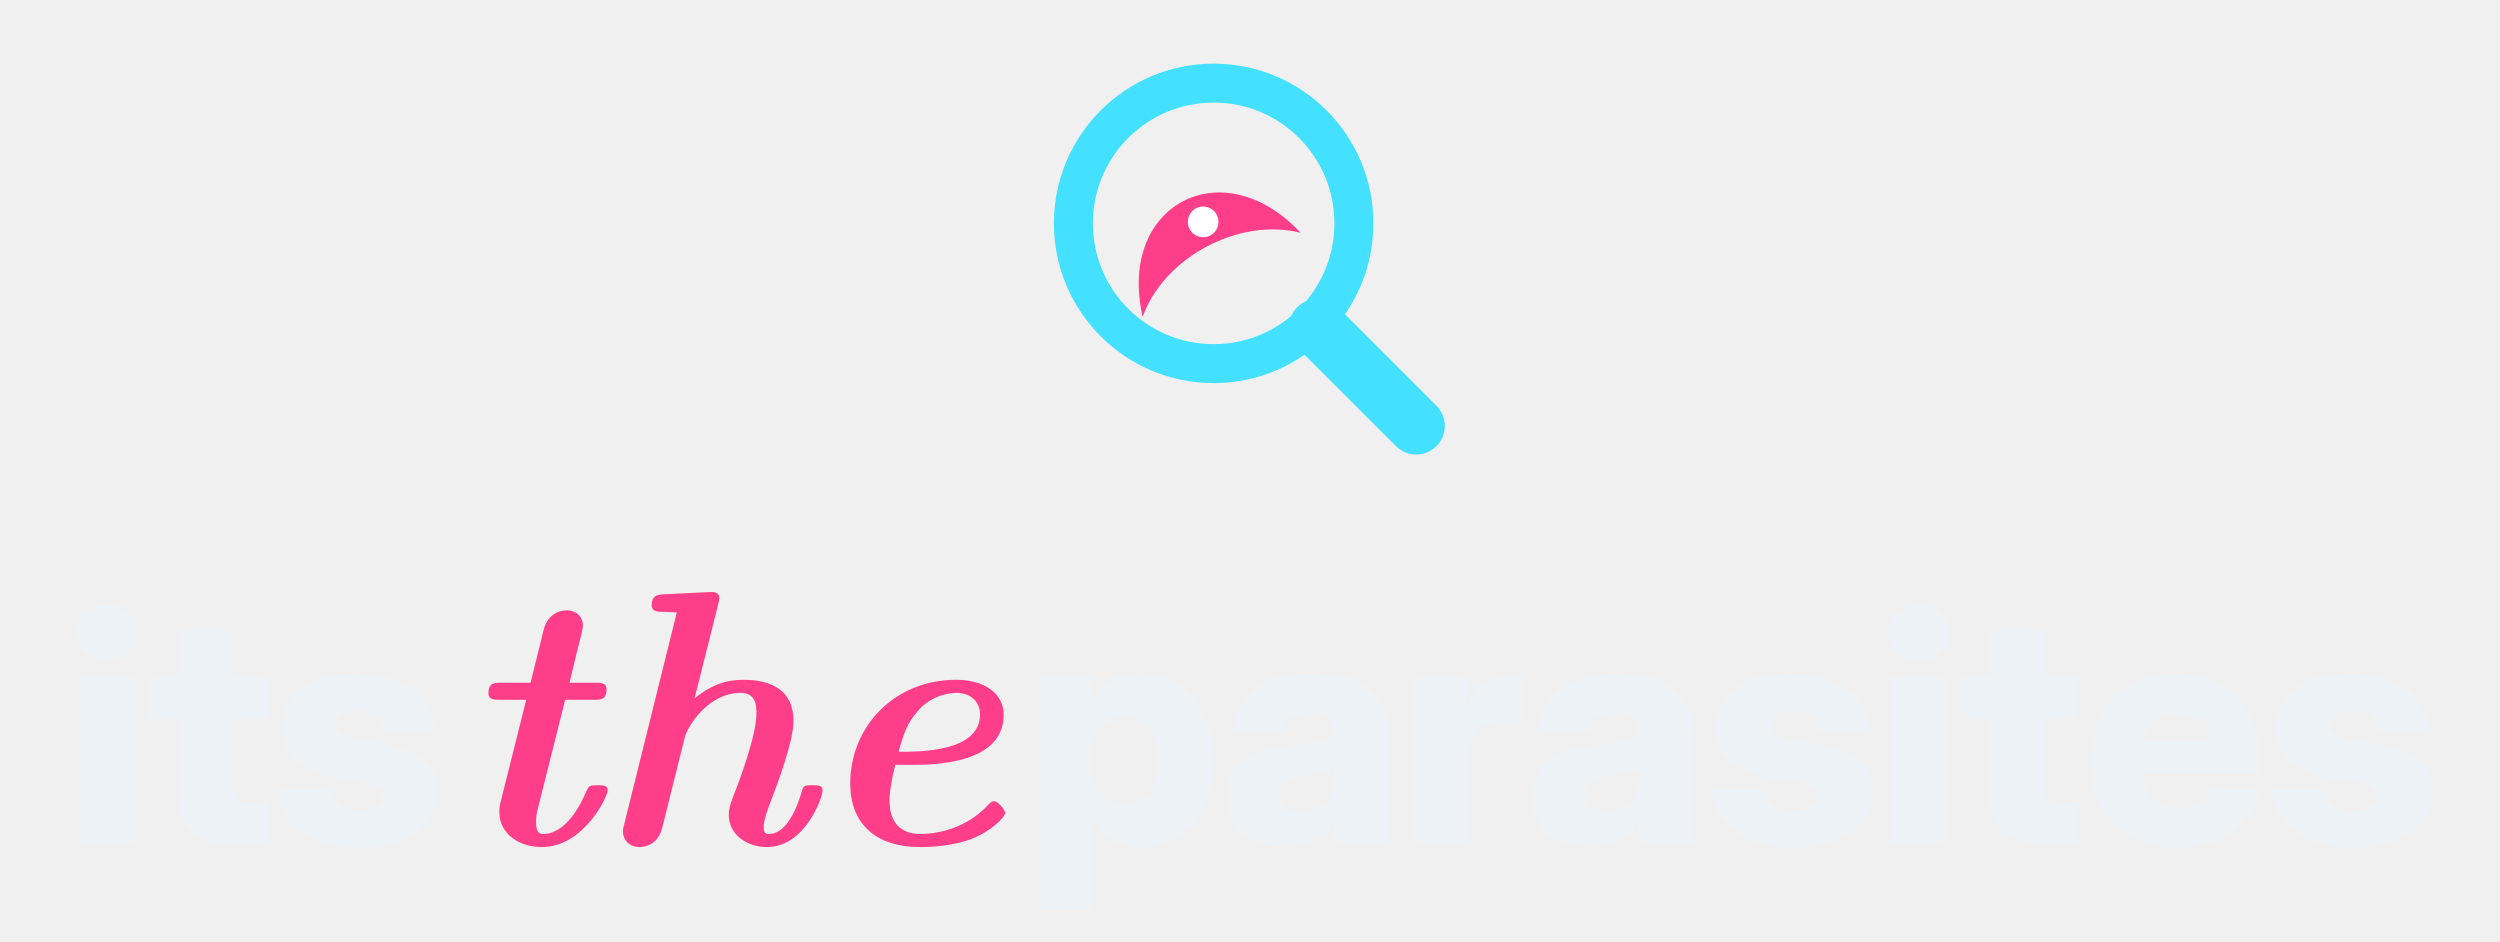
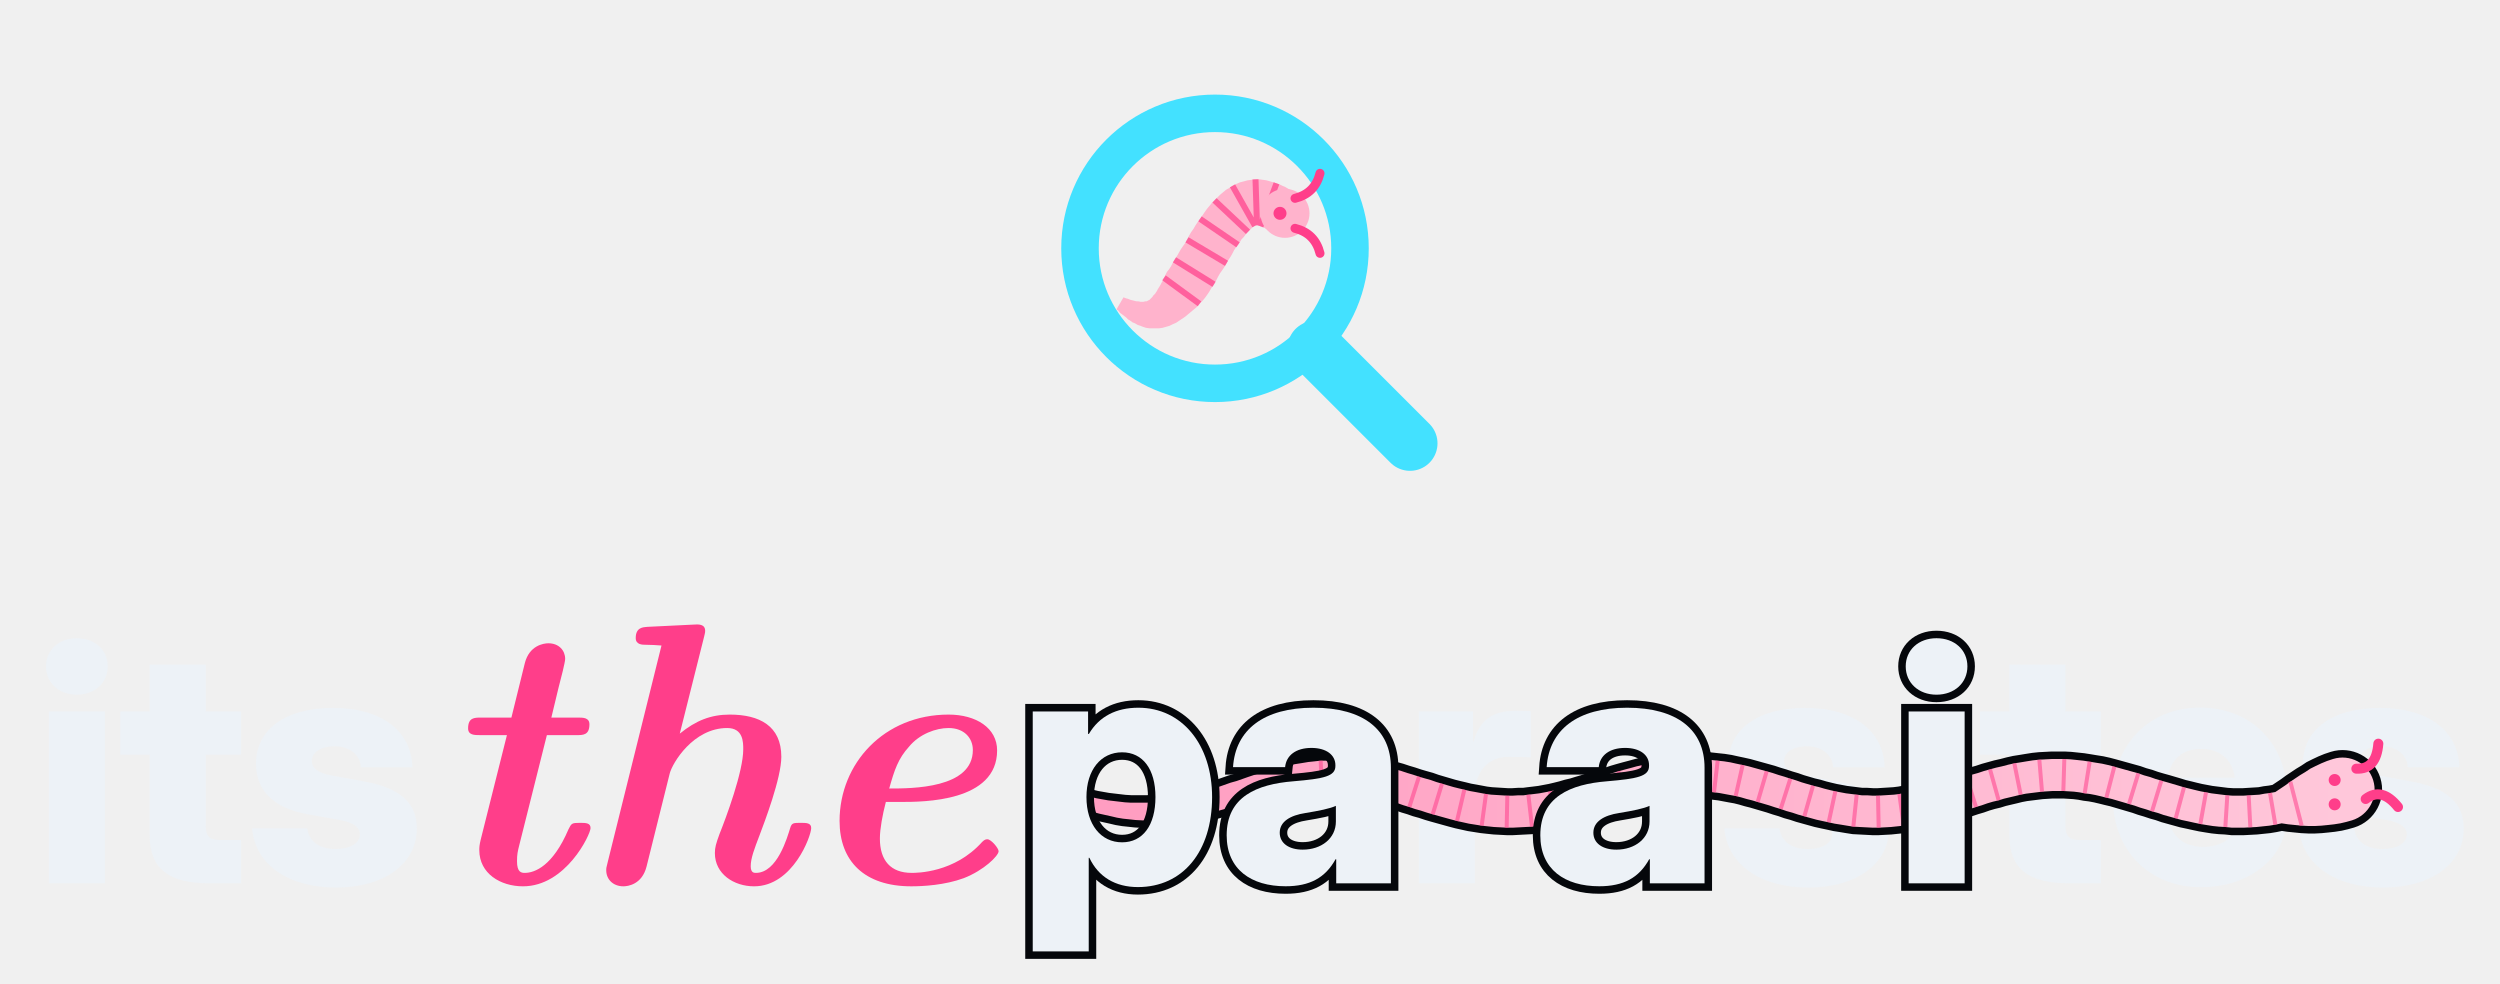
- <svg xmlns="http://www.w3.org/2000/svg" viewBox="0 0 770 290" width="770" height="290">
-   <g transform="translate(305.0 0) scale(1.6)">
-     <circle cx="43" cy="43" r="27" fill="none" stroke="#43e1ff" stroke-width="7.5" />
-     <path d="M63 63 L82 82" stroke="#43e1ff" stroke-width="11" stroke-linecap="round" />
-     <g transform="translate(43 50) rotate(-28) scale(.82)">
-       <path d="M-21 4 C-14 -22 14 -22 21 4 C10 -6 -10 -6 -21 4 Z" fill="#ff3e8a" />
-       <circle cx="2" cy="-9" r="3.6" fill="#ffffff" />
+ <svg xmlns="http://www.w3.org/2000/svg" viewBox="-10 -265 750 295" width="750" height="295">
+   <g transform="translate(290 -255) scale(1.5)">
+     <g transform="translate(0 0) scale(1)">
+       <circle cx="43" cy="43" r="27" fill="none" stroke="#43e1ff" stroke-width="7.5" />
+       <path d="M63 63 L82 82" stroke="#43e1ff" stroke-width="11" stroke-linecap="round" />
+       <path d="M23.3 55.2 L23.7 55.5 L24.0 55.9 L24.4 56.2 L24.8 56.5 L25.2 56.8 L25.6 57.2 L26.1 57.5 L26.5 57.8 L27.0 58.0 L27.5 58.3 L28.1 58.5 L28.6 58.7 L29.2 58.9 L29.9 59.0 L30.5 59.0 L31.2 59.0 L31.8 59.0 L32.5 58.9 L33.2 58.7 L33.9 58.5 L34.5 58.2 L35.2 57.9 L35.8 57.5 L36.4 57.1 L37.0 56.7 L37.6 56.2 L38.2 55.7 L38.8 55.2 L39.4 54.7 L39.9 54.1 L40.5 53.5 L41.0 52.9 L41.5 52.2 L41.9 51.6 L42.3 50.9 L42.8 50.2 L43.2 49.5 L43.6 48.7 L44.0 48.0 L44.5 47.3 L44.9 46.7 L45.3 46.0 L45.7 45.3 L46.1 44.7 L46.5 44.0 L46.8 43.4 L47.2 42.8 L47.6 42.3 L48.0 41.7 L48.3 41.2 L48.7 40.8 L49.0 40.4 L49.3 40.0 L49.6 39.7 L49.9 39.4 L50.2 39.1 L50.4 38.9 L50.6 38.7 L50.8 38.6 L51.0 38.5 L51.1 38.5 L51.2 38.4 L51.2 38.4 L51.3 38.4 L51.3 38.4 L51.4 38.4 L51.4 38.4 L51.5 38.4 L51.6 38.4 L51.7 38.5 L51.9 38.5 L52.1 38.6 L52.3 38.7 L52.6 38.8 L52.9 38.9 L53.2 39.1 L53.5 39.3 L53.9 39.5 L54.2 39.7 L54.6 40.0 L59.4 32.0 L58.9 31.8 L58.5 31.5 L58.0 31.3 L57.5 31.0 L57.0 30.7 L56.5 30.5 L55.9 30.2 L55.3 30.0 L54.7 29.8 L54.0 29.6 L53.3 29.4 L52.6 29.3 L51.9 29.2 L51.1 29.2 L50.3 29.3 L49.5 29.4 L48.8 29.6 L48.0 29.8 L47.3 30.1 L46.5 30.5 L45.9 30.9 L45.2 31.3 L44.6 31.8 L44.0 32.3 L43.5 32.8 L42.9 33.4 L42.4 33.9 L41.9 34.5 L41.4 35.1 L40.9 35.8 L40.5 36.4 L40.0 37.1 L39.5 37.8 L39.1 38.4 L38.7 39.1 L38.2 39.8 L37.8 40.5 L37.4 41.3 L37.0 42.0 L36.5 42.7 L36.1 43.3 L35.7 44.0 L35.3 44.7 L34.9 45.3 L34.5 46.0 L34.2 46.6 L33.8 47.2 L33.4 47.7 L33.1 48.3 L32.8 48.9 L32.6 49.4 L32.3 49.9 L32.1 50.3 L31.8 50.8 L31.6 51.1 L31.4 51.5 L31.2 51.8 L31.0 52.1 L30.8 52.3 L30.6 52.5 L30.5 52.7 L30.3 52.9 L30.2 53.0 L30.0 53.2 L29.9 53.3 L29.7 53.4 L29.5 53.5 L29.3 53.6 L29.0 53.6 L28.7 53.7 L28.4 53.7 L28.1 53.7 L27.7 53.6 L27.3 53.6 L26.9 53.5 L26.5 53.4 L26.1 53.3 L25.6 53.1 L25.2 53.0 L24.7 52.8Z" fill="#ffb3cc" />
+       <path d="M39.9 54.1 L32.8 48.9M42.8 50.2 L34.9 45.3M45.3 46.0 L37.4 41.3M47.6 42.3 L40.0 37.1M49.6 39.7 L42.9 33.4M51.0 38.5 L46.5 30.5M51.4 38.4 L51.1 29.2M52.1 38.6 L55.3 30.0" stroke="#ff3e8a" stroke-width="1.2" stroke-opacity=".7" />
+       <circle cx="57.0" cy="36.0" r="4.9" fill="#ffb3cc" />
+       <path d="M59.0 33.0 q4 -1 5 -5 M59.0 39.0 q4 1 5 5" stroke="#ff3e8a" stroke-width="1.8" fill="none" stroke-linecap="round" />
+       <circle cx="56.0" cy="36.0" r="1.3" fill="#ff3e8a" />
    </g>
  </g>
-   <g transform="translate(20 260)">
-     <path d="M4.688 0.0H21.484V-51.562H4.688ZM13.037 -56.592C18.457 -56.592 22.314 -60.156 22.314 -65.088C22.314 -70.02 18.457 -73.535 13.037 -73.535C7.666 -73.535 3.809 -70.02 3.809 -65.088C3.809 -60.156 7.666 -56.592 13.037 -56.592ZM62.33 -51.562H51.734V-65.625H34.889V-51.562H26.1V-38.574H34.889V-14.502C34.889 -4.492 40.455 0.0 52.809 0.0H62.33V-12.988H56.52C52.76 -12.988 51.734 -14.014 51.734 -17.334V-38.574H62.33ZM90.822 1.27C105.275 1.27 115.041 -5.859 115.041 -16.455C115.041 -24.121 110.061 -28.564 99.465 -30.518L89.113 -32.422C85.549 -33.105 83.547 -34.521 83.547 -36.67C83.547 -39.209 86.086 -41.113 90.48 -41.113C94.924 -41.113 98.146 -38.428 98.244 -34.814H113.723C113.43 -45.801 104.299 -52.637 89.895 -52.637C75.539 -52.637 66.799 -46.094 66.799 -35.889C66.799 -27.734 72.219 -22.51 82.375 -20.703L91.701 -19.043C95.803 -18.311 97.951 -16.943 97.951 -14.697C97.951 -12.109 95.217 -10.303 90.578 -10.303C85.646 -10.303 82.668 -12.695 82.18 -16.504H65.627C66.555 -5.518 76.564 1.27 90.822 1.27Z" fill="#edf2f7" />
-     <path d="M167.166 -16.576C167.166 -18.144 165.71 -18.144 164.03 -18.144C161.566 -18.144 161.454 -18.032 160.558 -16.24C155.854 -5.152 150.366 -3.136 147.454 -3.136C146.446 -3.136 145.102 -3.248 145.102 -6.608C145.102 -8.736 145.326 -9.632 145.774 -11.424L154.062 -44.464H163.022C164.926 -44.464 166.83 -44.464 166.83 -47.712C166.83 -49.728 164.926 -49.728 163.358 -49.728H155.406L157.534 -58.576C158.318 -61.488 159.55 -66.416 159.55 -67.312C159.55 -69.888 157.646 -72.016 154.51 -72.016C153.054 -72.016 148.798 -71.344 147.454 -66.08L143.422 -49.728H134.35C132.334 -49.728 130.43 -49.728 130.43 -46.48C130.43 -44.464 132.334 -44.464 134.014 -44.464H142.078L134.238 -13.216C133.79 -11.424 133.79 -10.64 133.79 -9.968C133.79 -2.912 140.174 0.896 146.894 0.896C159.774 0.896 167.166 -14.672 167.166 -16.576ZM233.358 -16.576C233.358 -18.144 231.902 -18.144 230.222 -18.144C228.094 -18.144 227.534 -18.144 227.086 -16.688C226.19 -13.776 223.166 -3.136 216.782 -3.136C216.222 -3.136 215.214 -3.136 215.214 -5.152C215.214 -7.504 216.334 -10.416 217.79 -14.224C219.358 -18.368 224.398 -31.584 224.398 -37.968C224.398 -47.264 217.79 -50.624 208.942 -50.624C203.23 -50.624 198.75 -48.832 193.934 -44.912L201.214 -73.92C201.326 -74.48 201.55 -75.152 201.55 -75.712C201.55 -77.84 199.534 -77.728 197.966 -77.616L184.19 -76.944C182.958 -76.832 180.718 -76.832 180.718 -73.584C180.718 -71.568 182.734 -71.568 183.742 -71.568C185.086 -71.568 187.102 -71.456 188.446 -71.344L172.318 -6.384C171.87 -4.704 171.87 -4.48 171.87 -3.92C171.87 -1.12 173.998 0.896 177.022 0.896C178.366 0.896 182.622 0.336 183.966 -5.04L190.91 -32.928C191.694 -36.064 197.966 -46.592 208.158 -46.592C212.974 -46.592 212.974 -42.336 212.974 -40.208C212.974 -33.488 207.822 -19.712 205.806 -14.672C204.798 -11.872 204.462 -10.752 204.462 -9.072C204.462 -2.8 210.174 0.896 216.222 0.896C227.87 0.896 233.358 -14.224 233.358 -16.576ZM289.582 -9.632C289.582 -10.528 287.342 -13.216 286.222 -13.216C285.886 -13.216 285.438 -13.216 284.654 -12.432C276.366 -3.136 265.054 -3.136 263.486 -3.136C257.214 -3.136 253.966 -6.832 253.966 -13.44C253.966 -16.24 254.75 -20.608 255.758 -24.416H260.238C266.958 -24.416 289.134 -24.416 289.134 -39.872C289.134 -46.592 282.862 -50.624 274.574 -50.624C255.198 -50.624 241.87 -35.952 241.87 -18.704C241.87 -6.608 249.374 0.896 263.374 0.896C266.846 0.896 273.454 0.56 279.166 -1.568C285.214 -3.92 289.582 -8.288 289.582 -9.632ZM281.854 -39.984C281.854 -28.448 263.598 -28.448 256.766 -28.448C258.334 -34.048 259.454 -37.408 262.702 -40.992C265.838 -44.8 270.766 -46.592 274.574 -46.592C279.278 -46.592 281.854 -43.568 281.854 -39.984Z" fill="#ff3e8a" />
-     <path d="M299.822 20.41H316.619V-7.666H316.814C319.5 -1.953 324.578 1.123 331.365 1.123C344.89 1.123 353.63 -9.57 353.63 -25.879C353.63 -41.65 344.548 -52.686 331.511 -52.686C324.822 -52.686 319.744 -50.049 316.667 -44.824H316.423V-51.562H299.822ZM326.628 -12.305C320.281 -12.305 315.935 -17.627 315.935 -25.879C315.935 -34.033 320.281 -39.307 326.628 -39.307C332.83 -39.307 336.638 -34.277 336.638 -25.879C336.638 -17.383 332.83 -12.305 326.628 -12.305ZM375.677 0.879C382.953 0.879 387.591 -1.66 390.667 -7.227H390.863V0.0H407.269V-34.717C407.269 -46.094 399.017 -52.686 384.027 -52.686C369.085 -52.686 360.638 -46.045 359.906 -34.863H375.531C375.873 -38.379 378.753 -40.625 383.441 -40.625C387.884 -40.625 390.619 -38.525 390.619 -35.449V-35.205C390.619 -32.129 387.25 -31.396 378.021 -30.615C367.035 -29.736 358.001 -25.977 358.001 -14.404C358.001 -4.15 365.375 0.879 375.677 0.879ZM380.804 -10.107C376.703 -10.107 373.919 -12.012 373.919 -15.186C373.919 -18.555 377.142 -20.41 381.634 -21.094C385.785 -21.777 388.959 -22.412 390.765 -23.242V-18.555C390.765 -13.477 386.419 -10.107 380.804 -10.107ZM415.644 0.0H432.441V-26.416C432.441 -33.74 436.591 -37.939 442.597 -37.939C445.039 -37.939 448.017 -37.842 449.238 -37.793V-51.66C447.871 -51.709 446.455 -51.758 444.648 -51.758C437.763 -51.758 433.906 -49.023 432.05 -42.48H431.904V-51.562H415.644ZM469.771 0.879C477.046 0.879 481.685 -1.66 484.761 -7.227H484.957V0.0H501.363V-34.717C501.363 -46.094 493.111 -52.686 478.121 -52.686C463.179 -52.686 454.732 -46.045 454 -34.863H469.625C469.966 -38.379 472.847 -40.625 477.535 -40.625C481.978 -40.625 484.712 -38.525 484.712 -35.449V-35.205C484.712 -32.129 481.343 -31.396 472.115 -30.615C461.128 -29.736 452.095 -25.977 452.095 -14.404C452.095 -4.15 459.468 0.879 469.771 0.879ZM474.898 -10.107C470.796 -10.107 468.013 -12.012 468.013 -15.186C468.013 -18.555 471.236 -20.41 475.728 -21.094C479.878 -21.777 483.052 -22.412 484.859 -23.242V-18.555C484.859 -13.477 480.513 -10.107 474.898 -10.107ZM532.492 1.27C546.945 1.27 556.71 -5.859 556.71 -16.455C556.71 -24.121 551.73 -28.564 541.134 -30.518L530.783 -32.422C527.218 -33.105 525.216 -34.521 525.216 -36.67C525.216 -39.209 527.755 -41.113 532.15 -41.113C536.593 -41.113 539.816 -38.428 539.914 -34.814H555.392C555.099 -45.801 545.968 -52.637 531.564 -52.637C517.208 -52.637 508.468 -46.094 508.468 -35.889C508.468 -27.734 513.888 -22.51 524.044 -20.703L533.371 -19.043C537.472 -18.311 539.621 -16.943 539.621 -14.697C539.621 -12.109 536.886 -10.303 532.248 -10.303C527.316 -10.303 524.337 -12.695 523.849 -16.504H507.296C508.224 -5.518 518.234 1.27 532.492 1.27ZM562.595 0.0H579.392V-51.562H562.595ZM570.945 -56.592C576.365 -56.592 580.222 -60.156 580.222 -65.088C580.222 -70.02 576.365 -73.535 570.945 -73.535C565.574 -73.535 561.716 -70.02 561.716 -65.088C561.716 -60.156 565.574 -56.592 570.945 -56.592ZM620.238 -51.562H609.642V-65.625H592.796V-51.562H584.007V-38.574H592.796V-14.502C592.796 -4.492 598.363 0.0 610.716 0.0H620.238V-12.988H614.427C610.667 -12.988 609.642 -14.014 609.642 -17.334V-38.574H620.238ZM650.39 1.172C663.427 1.172 673.828 -6.104 675.732 -16.504H660.644C659.423 -13.086 655.908 -10.938 650.976 -10.938C644.335 -10.938 640.429 -15.088 640.234 -21.631H676.123V-26.172C676.123 -41.797 665.429 -52.734 649.951 -52.734C634.667 -52.734 623.828 -41.504 623.828 -25.781C623.828 -10.059 634.57 1.172 650.39 1.172ZM640.332 -31.689C641.064 -37.109 644.726 -40.332 650.39 -40.332C656.005 -40.332 659.716 -37.109 660.449 -31.689ZM704.908 1.27C719.361 1.27 729.126 -5.859 729.126 -16.455C729.126 -24.121 724.146 -28.564 713.55 -30.518L703.199 -32.422C699.634 -33.105 697.632 -34.521 697.632 -36.67C697.632 -39.209 700.171 -41.113 704.566 -41.113C709.009 -41.113 712.232 -38.428 712.33 -34.814H727.808C727.515 -45.801 718.384 -52.637 703.98 -52.637C689.625 -52.637 680.884 -46.094 680.884 -35.889C680.884 -27.734 686.304 -22.51 696.46 -20.703L705.787 -19.043C709.888 -18.311 712.037 -16.943 712.037 -14.697C712.037 -12.109 709.302 -10.303 704.664 -10.303C699.732 -10.303 696.753 -12.695 696.265 -16.504H679.712C680.64 -5.518 690.65 1.27 704.908 1.27Z" fill="#edf2f7" />
-   </g>
+   <path d="M4.688 0.0H21.484V-51.562H4.688ZM13.037 -56.592C18.457 -56.592 22.314 -60.156 22.314 -65.088C22.314 -70.02 18.457 -73.535 13.037 -73.535C7.666 -73.535 3.809 -70.02 3.809 -65.088C3.809 -60.156 7.666 -56.592 13.037 -56.592Z" fill="#edf2f7" />
+   <path d="M62.33 -51.562H51.734V-65.625H34.889V-51.562H26.1V-38.574H34.889V-14.502C34.889 -4.492 40.455 0.0 52.809 0.0H62.33V-12.988H56.52C52.76 -12.988 51.734 -14.014 51.734 -17.334V-38.574H62.33Z" fill="#edf2f7" />
+   <path d="M90.822 1.27C105.275 1.27 115.041 -5.859 115.041 -16.455C115.041 -24.121 110.061 -28.564 99.465 -30.518L89.113 -32.422C85.549 -33.105 83.547 -34.521 83.547 -36.67C83.547 -39.209 86.086 -41.113 90.48 -41.113C94.924 -41.113 98.146 -38.428 98.244 -34.814H113.723C113.43 -45.801 104.299 -52.637 89.895 -52.637C75.539 -52.637 66.799 -46.094 66.799 -35.889C66.799 -27.734 72.219 -22.51 82.375 -20.703L91.701 -19.043C95.803 -18.311 97.951 -16.943 97.951 -14.697C97.951 -12.109 95.217 -10.303 90.578 -10.303C85.646 -10.303 82.668 -12.695 82.18 -16.504H65.627C66.555 -5.518 76.564 1.27 90.822 1.27Z" fill="#edf2f7" />
+   <path d="M167.166 -16.576C167.166 -18.144 165.71 -18.144 164.03 -18.144C161.566 -18.144 161.454 -18.032 160.558 -16.24C155.854 -5.152 150.366 -3.136 147.454 -3.136C146.446 -3.136 145.102 -3.248 145.102 -6.608C145.102 -8.736 145.326 -9.632 145.774 -11.424L154.062 -44.464H163.022C164.926 -44.464 166.83 -44.464 166.83 -47.712C166.83 -49.728 164.926 -49.728 163.358 -49.728H155.406L157.534 -58.576C158.318 -61.488 159.55 -66.416 159.55 -67.312C159.55 -69.888 157.646 -72.016 154.51 -72.016C153.054 -72.016 148.798 -71.344 147.454 -66.08L143.422 -49.728H134.35C132.334 -49.728 130.43 -49.728 130.43 -46.48C130.43 -44.464 132.334 -44.464 134.014 -44.464H142.078L134.238 -13.216C133.79 -11.424 133.79 -10.64 133.79 -9.968C133.79 -2.912 140.174 0.896 146.894 0.896C159.774 0.896 167.166 -14.672 167.166 -16.576Z" fill="#ff3e8a" />
+   <path d="M233.358 -16.576C233.358 -18.144 231.902 -18.144 230.222 -18.144C228.094 -18.144 227.534 -18.144 227.086 -16.688C226.19 -13.776 223.166 -3.136 216.782 -3.136C216.222 -3.136 215.214 -3.136 215.214 -5.152C215.214 -7.504 216.334 -10.416 217.79 -14.224C219.358 -18.368 224.398 -31.584 224.398 -37.968C224.398 -47.264 217.79 -50.624 208.942 -50.624C203.23 -50.624 198.75 -48.832 193.934 -44.912L201.214 -73.92C201.326 -74.48 201.55 -75.152 201.55 -75.712C201.55 -77.84 199.534 -77.728 197.966 -77.616L184.19 -76.944C182.958 -76.832 180.718 -76.832 180.718 -73.584C180.718 -71.568 182.734 -71.568 183.742 -71.568C185.086 -71.568 187.102 -71.456 188.446 -71.344L172.318 -6.384C171.87 -4.704 171.87 -4.48 171.87 -3.92C171.87 -1.12 173.998 0.896 177.022 0.896C178.366 0.896 182.622 0.336 183.966 -5.04L190.91 -32.928C191.694 -36.064 197.966 -46.592 208.158 -46.592C212.974 -46.592 212.974 -42.336 212.974 -40.208C212.974 -33.488 207.822 -19.712 205.806 -14.672C204.798 -11.872 204.462 -10.752 204.462 -9.072C204.462 -2.8 210.174 0.896 216.222 0.896C227.87 0.896 233.358 -14.224 233.358 -16.576Z" fill="#ff3e8a" />
+   <path d="M289.582 -9.632C289.582 -10.528 287.342 -13.216 286.222 -13.216C285.886 -13.216 285.438 -13.216 284.654 -12.432C276.366 -3.136 265.054 -3.136 263.486 -3.136C257.214 -3.136 253.966 -6.832 253.966 -13.44C253.966 -16.24 254.75 -20.608 255.758 -24.416H260.238C266.958 -24.416 289.134 -24.416 289.134 -39.872C289.134 -46.592 282.862 -50.624 274.574 -50.624C255.198 -50.624 241.87 -35.952 241.87 -18.704C241.87 -6.608 249.374 0.896 263.374 0.896C266.846 0.896 273.454 0.56 279.166 -1.568C285.214 -3.92 289.582 -8.288 289.582 -9.632ZM281.854 -39.984C281.854 -28.448 263.598 -28.448 256.766 -28.448C258.334 -34.048 259.454 -37.408 262.702 -40.992C265.838 -44.8 270.766 -46.592 274.574 -46.592C279.278 -46.592 281.854 -43.568 281.854 -39.984Z" fill="#ff3e8a" />
+   <path d="M299.822 20.41H316.619V-7.666H316.814C319.5 -1.953 324.578 1.123 331.365 1.123C344.89 1.123 353.63 -9.57 353.63 -25.879C353.63 -41.65 344.548 -52.686 331.511 -52.686C324.822 -52.686 319.744 -50.049 316.667 -44.824H316.423V-51.562H299.822ZM326.628 -12.305C320.281 -12.305 315.935 -17.627 315.935 -25.879C315.935 -34.033 320.281 -39.307 326.628 -39.307C332.83 -39.307 336.638 -34.277 336.638 -25.879C336.638 -17.383 332.83 -12.305 326.628 -12.305Z" fill="#edf2f7" />
+   <path d="M375.677 0.879C382.953 0.879 387.591 -1.66 390.667 -7.227H390.863V0.0H407.269V-34.717C407.269 -46.094 399.017 -52.686 384.027 -52.686C369.085 -52.686 360.638 -46.045 359.906 -34.863H375.531C375.873 -38.379 378.753 -40.625 383.441 -40.625C387.884 -40.625 390.619 -38.525 390.619 -35.449V-35.205C390.619 -32.129 387.25 -31.396 378.021 -30.615C367.035 -29.736 358.001 -25.977 358.001 -14.404C358.001 -4.15 365.375 0.879 375.677 0.879ZM380.804 -10.107C376.703 -10.107 373.919 -12.012 373.919 -15.186C373.919 -18.555 377.142 -20.41 381.634 -21.094C385.785 -21.777 388.959 -22.412 390.765 -23.242V-18.555C390.765 -13.477 386.419 -10.107 380.804 -10.107Z" fill="#edf2f7" />
+   <path d="M415.644 0.0H432.441V-26.416C432.441 -33.74 436.591 -37.939 442.597 -37.939C445.039 -37.939 448.017 -37.842 449.238 -37.793V-51.66C447.871 -51.709 446.455 -51.758 444.648 -51.758C437.763 -51.758 433.906 -49.023 432.05 -42.48H431.904V-51.562H415.644Z" fill="#edf2f7" />
+   <path d="M469.771 0.879C477.046 0.879 481.685 -1.66 484.761 -7.227H484.957V0.0H501.363V-34.717C501.363 -46.094 493.111 -52.686 478.121 -52.686C463.179 -52.686 454.732 -46.045 454 -34.863H469.625C469.966 -38.379 472.847 -40.625 477.535 -40.625C481.978 -40.625 484.712 -38.525 484.712 -35.449V-35.205C484.712 -32.129 481.343 -31.396 472.115 -30.615C461.128 -29.736 452.095 -25.977 452.095 -14.404C452.095 -4.15 459.468 0.879 469.771 0.879ZM474.898 -10.107C470.796 -10.107 468.013 -12.012 468.013 -15.186C468.013 -18.555 471.236 -20.41 475.728 -21.094C479.878 -21.777 483.052 -22.412 484.859 -23.242V-18.555C484.859 -13.477 480.513 -10.107 474.898 -10.107Z" fill="#edf2f7" />
+   <path d="M532.492 1.27C546.945 1.27 556.71 -5.859 556.71 -16.455C556.71 -24.121 551.73 -28.564 541.134 -30.518L530.783 -32.422C527.218 -33.105 525.216 -34.521 525.216 -36.67C525.216 -39.209 527.755 -41.113 532.15 -41.113C536.593 -41.113 539.816 -38.428 539.914 -34.814H555.392C555.099 -45.801 545.968 -52.637 531.564 -52.637C517.208 -52.637 508.468 -46.094 508.468 -35.889C508.468 -27.734 513.888 -22.51 524.044 -20.703L533.371 -19.043C537.472 -18.311 539.621 -16.943 539.621 -14.697C539.621 -12.109 536.886 -10.303 532.248 -10.303C527.316 -10.303 524.337 -12.695 523.849 -16.504H507.296C508.224 -5.518 518.234 1.27 532.492 1.27Z" fill="#edf2f7" />
+   <path d="M562.595 0.0H579.392V-51.562H562.595ZM570.945 -56.592C576.365 -56.592 580.222 -60.156 580.222 -65.088C580.222 -70.02 576.365 -73.535 570.945 -73.535C565.574 -73.535 561.716 -70.02 561.716 -65.088C561.716 -60.156 565.574 -56.592 570.945 -56.592Z" fill="#edf2f7" />
+   <path d="M620.238 -51.562H609.642V-65.625H592.796V-51.562H584.007V-38.574H592.796V-14.502C592.796 -4.492 598.363 0.0 610.716 0.0H620.238V-12.988H614.427C610.667 -12.988 609.642 -14.014 609.642 -17.334V-38.574H620.238Z" fill="#edf2f7" />
+   <path d="M650.39 1.172C663.427 1.172 673.828 -6.104 675.732 -16.504H660.644C659.423 -13.086 655.908 -10.938 650.976 -10.938C644.335 -10.938 640.429 -15.088 640.234 -21.631H676.123V-26.172C676.123 -41.797 665.429 -52.734 649.951 -52.734C634.667 -52.734 623.828 -41.504 623.828 -25.781C623.828 -10.059 634.57 1.172 650.39 1.172ZM640.332 -31.689C641.064 -37.109 644.726 -40.332 650.39 -40.332C656.005 -40.332 659.716 -37.109 660.449 -31.689Z" fill="#edf2f7" />
+   <path d="M704.908 1.27C719.361 1.27 729.126 -5.859 729.126 -16.455C729.126 -24.121 724.146 -28.564 713.55 -30.518L703.199 -32.422C699.634 -33.105 697.632 -34.521 697.632 -36.67C697.632 -39.209 700.171 -41.113 704.566 -41.113C709.009 -41.113 712.232 -38.428 712.33 -34.814H727.808C727.515 -45.801 718.384 -52.637 703.98 -52.637C689.625 -52.637 680.884 -46.094 680.884 -35.889C680.884 -27.734 686.304 -22.51 696.46 -20.703L705.787 -19.043C709.888 -18.311 712.037 -16.943 712.037 -14.697C712.037 -12.109 709.302 -10.303 704.664 -10.303C699.732 -10.303 696.753 -12.695 696.265 -16.504H679.712C680.64 -5.518 690.65 1.27 704.908 1.27Z" fill="#edf2f7" />
+   <defs>
+     <linearGradient id="wg9782" x1="310" y1="0" x2="693" y2="0" gradientUnits="userSpaceOnUse">
+       <stop offset="0" stop-color="#ff9cc0" />
+       <stop offset="1" stop-color="#ffc7da" />
+     </linearGradient>
+   </defs>
+   <path d="M309.3 -24.3 L311.0 -23.6 L312.8 -23.0 L314.5 -22.5 L316.3 -21.9 L318.0 -21.4 L319.8 -20.9 L321.6 -20.5 L323.4 -20.1 L325.1 -19.7 L326.9 -19.4 L328.8 -19.2 L330.6 -19.0 L332.4 -18.9 L334.2 -18.8 L336.0 -18.8 L337.9 -18.8 L339.7 -18.9 L341.5 -19.1 L343.4 -19.3 L345.2 -19.5 L347.0 -19.8 L348.8 -20.2 L350.6 -20.6 L352.4 -21.0 L354.2 -21.4 L356.0 -21.9 L357.8 -22.4 L359.6 -22.9 L361.4 -23.4 L363.1 -23.9 L364.9 -24.4 L366.6 -24.9 L368.3 -25.3 L370.0 -25.8 L371.7 -26.2 L373.4 -26.6 L375.1 -26.9 L376.8 -27.2 L378.4 -27.5 L380.1 -27.7 L381.7 -27.9 L383.3 -28.1 L384.9 -28.1 L386.6 -28.2 L388.2 -28.2 L389.8 -28.1 L391.4 -28.0 L393.0 -27.8 L394.6 -27.6 L396.2 -27.3 L397.8 -27.0 L399.4 -26.7 L401.0 -26.3 L402.7 -25.9 L404.3 -25.4 L406.0 -24.9 L407.7 -24.5 L409.4 -24.0 L411.1 -23.4 L412.8 -22.9 L414.5 -22.3 L416.3 -21.8 L418.1 -21.2 L419.8 -20.7 L421.6 -20.2 L423.4 -19.7 L425.2 -19.2 L427.1 -18.7 L428.9 -18.3 L430.7 -17.9 L432.6 -17.6 L434.5 -17.3 L436.3 -17.1 L438.2 -16.9 L440.1 -16.8 L442.0 -16.7 L443.9 -16.7 L445.8 -16.8 L447.7 -16.9 L449.6 -17.0 L451.4 -17.3 L453.3 -17.6 L455.2 -17.9 L457.0 -18.3 L458.9 -18.7 L460.7 -19.1 L462.5 -19.6 L464.3 -20.1 L466.1 -20.6 L467.9 -21.2 L469.6 -21.7 L471.4 -22.3 L473.1 -22.8 L474.8 -23.4 L476.6 -23.9 L478.3 -24.4 L479.9 -24.9 L481.6 -25.3 L483.3 -25.8 L484.9 -26.2 L486.6 -26.5 L488.2 -26.8 L489.8 -27.1 L491.4 -27.3 L493.0 -27.5 L494.6 -27.6 L496.2 -27.7 L497.8 -27.7 L499.4 -27.7 L501.0 -27.6 L502.6 -27.5 L504.2 -27.3 L505.8 -27.1 L507.4 -26.8 L509.0 -26.5 L510.7 -26.2 L512.3 -25.8 L514.0 -25.3 L515.6 -24.9 L517.3 -24.4 L519.0 -23.9 L520.7 -23.4 L522.5 -22.8 L524.2 -22.3 L525.9 -21.7 L527.7 -21.2 L529.5 -20.6 L531.3 -20.1 L533.1 -19.6 L534.9 -19.1 L536.7 -18.7 L538.6 -18.3 L540.4 -17.9 L542.3 -17.6 L544.1 -17.3 L546.0 -17.0 L547.9 -16.9 L549.8 -16.8 L551.7 -16.7 L553.6 -16.7 L555.5 -16.8 L557.3 -16.9 L559.2 -17.1 L561.1 -17.3 L563.0 -17.6 L564.8 -17.9 L566.7 -18.3 L568.5 -18.7 L570.3 -19.2 L572.2 -19.7 L574.0 -20.2 L575.7 -20.7 L577.5 -21.2 L579.3 -21.8 L581.0 -22.3 L582.8 -22.9 L584.5 -23.4 L586.2 -24.0 L587.9 -24.5 L589.6 -24.9 L591.2 -25.4 L592.9 -25.8 L594.6 -26.2 L596.2 -26.6 L597.8 -26.9 L599.4 -27.1 L601.0 -27.3 L602.6 -27.5 L604.2 -27.6 L605.8 -27.7 L607.4 -27.7 L609.0 -27.7 L610.6 -27.6 L612.2 -27.5 L613.8 -27.3 L615.4 -27.0 L617.0 -26.8 L618.6 -26.5 L620.3 -26.1 L621.9 -25.7 L623.6 -25.3 L625.3 -24.8 L627.0 -24.3 L628.7 -23.8 L630.4 -23.3 L632.1 -22.7 L633.8 -22.2 L635.6 -21.6 L637.4 -21.1 L639.1 -20.5 L640.9 -20.0 L642.7 -19.5 L644.5 -19.0 L646.4 -18.6 L648.2 -18.2 L650.1 -17.8 L651.9 -17.5 L653.8 -17.2 L655.7 -17.0 L657.6 -16.9 L659.5 -16.7 L661.3 -16.7 L663.2 -16.7 L665.1 -16.8 L667.0 -16.9 L668.9 -17.1 L670.8 -17.3 L672.6 -17.6 L674.5 -18.0 L676.5 -17.7 L678.5 -17.5 L680.5 -17.3 L682.5 -17.2 L684.5 -17.2 L686.4 -17.3 L688.4 -17.5 L690.2 -17.7 L692.1 -18.0 L693.8 -18.4 L695.6 -18.9 A 9.6 9.6 0 0 0 689.9 -37.3 L689.9 -37.3 L688.1 -36.7 L686.4 -36.0 L684.7 -35.2 L683.1 -34.4 L681.6 -33.4 L680.1 -32.5 L678.6 -31.5 L677.1 -30.5 L675.6 -29.4 L674.1 -28.4 L672.6 -27.4 L671.0 -27.1 L669.4 -26.9 L667.8 -26.6 L666.2 -26.5 L664.6 -26.4 L663.0 -26.3 L661.4 -26.3 L659.8 -26.3 L658.2 -26.4 L656.6 -26.6 L655.0 -26.8 L653.4 -27.0 L651.8 -27.3 L650.2 -27.6 L648.5 -28.0 L646.9 -28.4 L645.2 -28.8 L643.6 -29.3 L641.9 -29.8 L640.2 -30.3 L638.4 -30.8 L636.7 -31.3 L635.0 -31.9 L633.2 -32.4 L631.5 -33.0 L629.7 -33.5 L627.9 -34.0 L626.1 -34.5 L624.3 -35.0 L622.4 -35.5 L620.6 -35.9 L618.7 -36.2 L616.9 -36.5 L615.0 -36.8 L613.1 -37.0 L611.2 -37.2 L609.3 -37.3 L607.5 -37.3 L605.6 -37.3 L603.7 -37.2 L601.8 -37.1 L599.9 -36.9 L598.0 -36.6 L596.2 -36.3 L594.3 -36.0 L592.5 -35.6 L590.6 -35.1 L588.8 -34.7 L587.0 -34.2 L585.2 -33.7 L583.4 -33.1 L581.6 -32.6 L579.9 -32.1 L578.1 -31.5 L576.4 -31.0 L574.7 -30.4 L573.0 -29.9 L571.3 -29.4 L569.6 -28.9 L567.9 -28.5 L566.3 -28.1 L564.6 -27.7 L563.0 -27.4 L561.4 -27.1 L559.8 -26.8 L558.2 -26.6 L556.6 -26.5 L555.0 -26.4 L553.4 -26.3 L551.8 -26.3 L550.2 -26.4 L548.6 -26.4 L547.0 -26.6 L545.4 -26.8 L543.8 -27.0 L542.2 -27.3 L540.6 -27.6 L538.9 -28.0 L537.3 -28.4 L535.6 -28.9 L533.9 -29.3 L532.2 -29.8 L530.5 -30.3 L528.8 -30.9 L527.1 -31.4 L525.3 -32.0 L523.6 -32.5 L521.8 -33.1 L520.0 -33.6 L518.2 -34.1 L516.4 -34.6 L514.6 -35.1 L512.8 -35.5 L510.9 -35.9 L509.1 -36.3 L507.2 -36.6 L505.3 -36.8 L503.5 -37.0 L501.6 -37.2 L499.7 -37.3 L497.8 -37.3 L495.9 -37.3 L494.0 -37.2 L492.1 -37.0 L490.2 -36.8 L488.4 -36.6 L486.5 -36.3 L484.6 -35.9 L482.8 -35.5 L481.0 -35.1 L479.2 -34.6 L477.3 -34.1 L475.5 -33.6 L473.8 -33.1 L472.0 -32.5 L470.2 -32.0 L468.5 -31.4 L466.8 -30.9 L465.0 -30.3 L463.3 -29.8 L461.7 -29.3 L460.0 -28.9 L458.3 -28.4 L456.7 -28.0 L455.0 -27.6 L453.4 -27.3 L451.8 -27.0 L450.2 -26.8 L448.5 -26.6 L447.0 -26.4 L445.4 -26.4 L443.8 -26.3 L442.2 -26.3 L440.6 -26.4 L439.0 -26.5 L437.4 -26.6 L435.8 -26.8 L434.2 -27.1 L432.6 -27.4 L430.9 -27.7 L429.3 -28.1 L427.6 -28.5 L426.0 -28.9 L424.3 -29.4 L422.6 -29.9 L420.9 -30.4 L419.2 -31.0 L417.4 -31.5 L415.7 -32.0 L413.9 -32.6 L412.2 -33.1 L410.4 -33.7 L408.6 -34.2 L406.8 -34.7 L404.9 -35.1 L403.1 -35.5 L401.2 -35.8 L399.4 -36.1 L397.5 -36.4 L395.6 -36.6 L393.8 -36.7 L391.9 -36.8 L390.0 -36.9 L388.1 -36.8 L386.2 -36.8 L384.4 -36.6 L382.5 -36.4 L380.7 -36.1 L378.8 -35.8 L377.0 -35.5 L375.1 -35.1 L373.3 -34.6 L371.5 -34.1 L369.7 -33.6 L368.0 -33.1 L366.2 -32.5 L364.4 -31.9 L362.7 -31.3 L361.0 -30.7 L359.2 -30.2 L357.5 -29.6 L355.8 -29.0 L354.1 -28.4 L352.4 -27.9 L350.7 -27.3 L349.1 -26.8 L347.4 -26.4 L345.7 -26.0 L344.1 -25.6 L342.4 -25.2 L340.8 -24.9 L339.1 -24.7 L337.5 -24.5 L335.8 -24.3 L334.2 -24.2 L332.5 -24.2 L330.8 -24.2 L329.2 -24.2 L327.5 -24.3 L325.8 -24.5 L324.1 -24.7 L322.4 -24.9 L320.7 -25.2 L319.0 -25.5 L317.3 -25.9 L315.6 -26.3 L313.8 -26.7 L312.1 -27.1 L310.3 -27.5 Z" fill="url(#wg9782)" stroke="#05070b" stroke-width="4.5" paint-order="stroke" />
+   <path d="M386.6 -28.2 L386.2 -36.8 M393.0 -27.8 L393.8 -36.7 M399.4 -26.7 L401.2 -35.8 M406.0 -24.9 L408.6 -34.2 M412.8 -22.9 L415.7 -32.0 M419.8 -20.7 L422.6 -29.9 M427.1 -18.7 L429.3 -28.1 M434.5 -17.3 L435.8 -26.8 M442.0 -16.7 L442.2 -26.3 M449.6 -17.0 L448.5 -26.6 M457.0 -18.3 L455.0 -27.6 M464.3 -20.1 L461.7 -29.3 M471.4 -22.3 L468.5 -31.4 M478.3 -24.4 L475.5 -33.6 M484.9 -26.2 L482.8 -35.5 M491.4 -27.3 L490.2 -36.8 M497.8 -27.7 L497.8 -37.3 M504.2 -27.3 L505.3 -36.8 M510.7 -26.2 L512.8 -35.5 M517.3 -24.4 L520.0 -33.6 M524.2 -22.3 L527.1 -31.4 M531.3 -20.1 L533.9 -29.3 M538.6 -18.3 L540.6 -27.6 M546.0 -17.0 L547.0 -26.6 M553.6 -16.7 L553.4 -26.3 M561.1 -17.3 L559.8 -26.8 M568.5 -18.7 L566.3 -28.1 M575.7 -20.7 L573.0 -29.9 M582.8 -22.9 L579.9 -32.1 M589.6 -24.9 L587.0 -34.2 M596.2 -26.6 L594.3 -36.0 M602.6 -27.5 L601.8 -37.1 M609.0 -27.7 L609.3 -37.3 M615.4 -27.0 L616.9 -36.5 M621.9 -25.7 L624.3 -35.0 M628.7 -23.8 L631.5 -33.0 M635.6 -21.6 L638.4 -30.8 M642.7 -19.5 L645.2 -28.8 M650.1 -17.8 L651.8 -27.3 M657.6 -16.9 L658.2 -26.4 M665.1 -16.8 L664.6 -26.4 M672.6 -17.6 L671.0 -27.1 M680.5 -17.3 L677.1 -30.5 " stroke="#ff3e8a" stroke-opacity=".55" stroke-width="1.2" fill="none" />
+   <path d="M696.9 -34.4 Q702.9 -34.1 703.5 -41.9" fill="none" stroke="#ff3e8a" stroke-width="3.0" stroke-linecap="round" />
+   <path d="M699.7 -25.3 Q704.5 -29.0 709.4 -22.9" fill="none" stroke="#ff3e8a" stroke-width="3.0" stroke-linecap="round" />
+   <circle cx="690.4" cy="-31.0" r="1.8" fill="#ff3e8a" />
+   <circle cx="690.4" cy="-23.7" r="1.8" fill="#ff3e8a" />
+   <path d="M299.822 20.41H316.619V-7.666H316.814C319.5 -1.953 324.578 1.123 331.365 1.123C344.89 1.123 353.63 -9.57 353.63 -25.879C353.63 -41.65 344.548 -52.686 331.511 -52.686C324.822 -52.686 319.744 -50.049 316.667 -44.824H316.423V-51.562H299.822ZM326.628 -12.305C320.281 -12.305 315.935 -17.627 315.935 -25.879C315.935 -34.033 320.281 -39.307 326.628 -39.307C332.83 -39.307 336.638 -34.277 336.638 -25.879C336.638 -17.383 332.83 -12.305 326.628 -12.305Z" fill="#edf2f7" stroke="#05070b" stroke-width="4.5" paint-order="stroke" />
+   <path d="M375.677 0.879C382.953 0.879 387.591 -1.66 390.667 -7.227H390.863V0.0H407.269V-34.717C407.269 -46.094 399.017 -52.686 384.027 -52.686C369.085 -52.686 360.638 -46.045 359.906 -34.863H375.531C375.873 -38.379 378.753 -40.625 383.441 -40.625C387.884 -40.625 390.619 -38.525 390.619 -35.449V-35.205C390.619 -32.129 387.25 -31.396 378.021 -30.615C367.035 -29.736 358.001 -25.977 358.001 -14.404C358.001 -4.15 365.375 0.879 375.677 0.879ZM380.804 -10.107C376.703 -10.107 373.919 -12.012 373.919 -15.186C373.919 -18.555 377.142 -20.41 381.634 -21.094C385.785 -21.777 388.959 -22.412 390.765 -23.242V-18.555C390.765 -13.477 386.419 -10.107 380.804 -10.107Z" fill="#edf2f7" stroke="#05070b" stroke-width="4.5" paint-order="stroke" />
+   <path d="M469.771 0.879C477.046 0.879 481.685 -1.66 484.761 -7.227H484.957V0.0H501.363V-34.717C501.363 -46.094 493.111 -52.686 478.121 -52.686C463.179 -52.686 454.732 -46.045 454 -34.863H469.625C469.966 -38.379 472.847 -40.625 477.535 -40.625C481.978 -40.625 484.712 -38.525 484.712 -35.449V-35.205C484.712 -32.129 481.343 -31.396 472.115 -30.615C461.128 -29.736 452.095 -25.977 452.095 -14.404C452.095 -4.15 459.468 0.879 469.771 0.879ZM474.898 -10.107C470.796 -10.107 468.013 -12.012 468.013 -15.186C468.013 -18.555 471.236 -20.41 475.728 -21.094C479.878 -21.777 483.052 -22.412 484.859 -23.242V-18.555C484.859 -13.477 480.513 -10.107 474.898 -10.107Z" fill="#edf2f7" stroke="#05070b" stroke-width="4.5" paint-order="stroke" />
+   <path d="M562.595 0.0H579.392V-51.562H562.595ZM570.945 -56.592C576.365 -56.592 580.222 -60.156 580.222 -65.088C580.222 -70.02 576.365 -73.535 570.945 -73.535C565.574 -73.535 561.716 -70.02 561.716 -65.088C561.716 -60.156 565.574 -56.592 570.945 -56.592Z" fill="#edf2f7" stroke="#05070b" stroke-width="4.5" paint-order="stroke" />
</svg>
